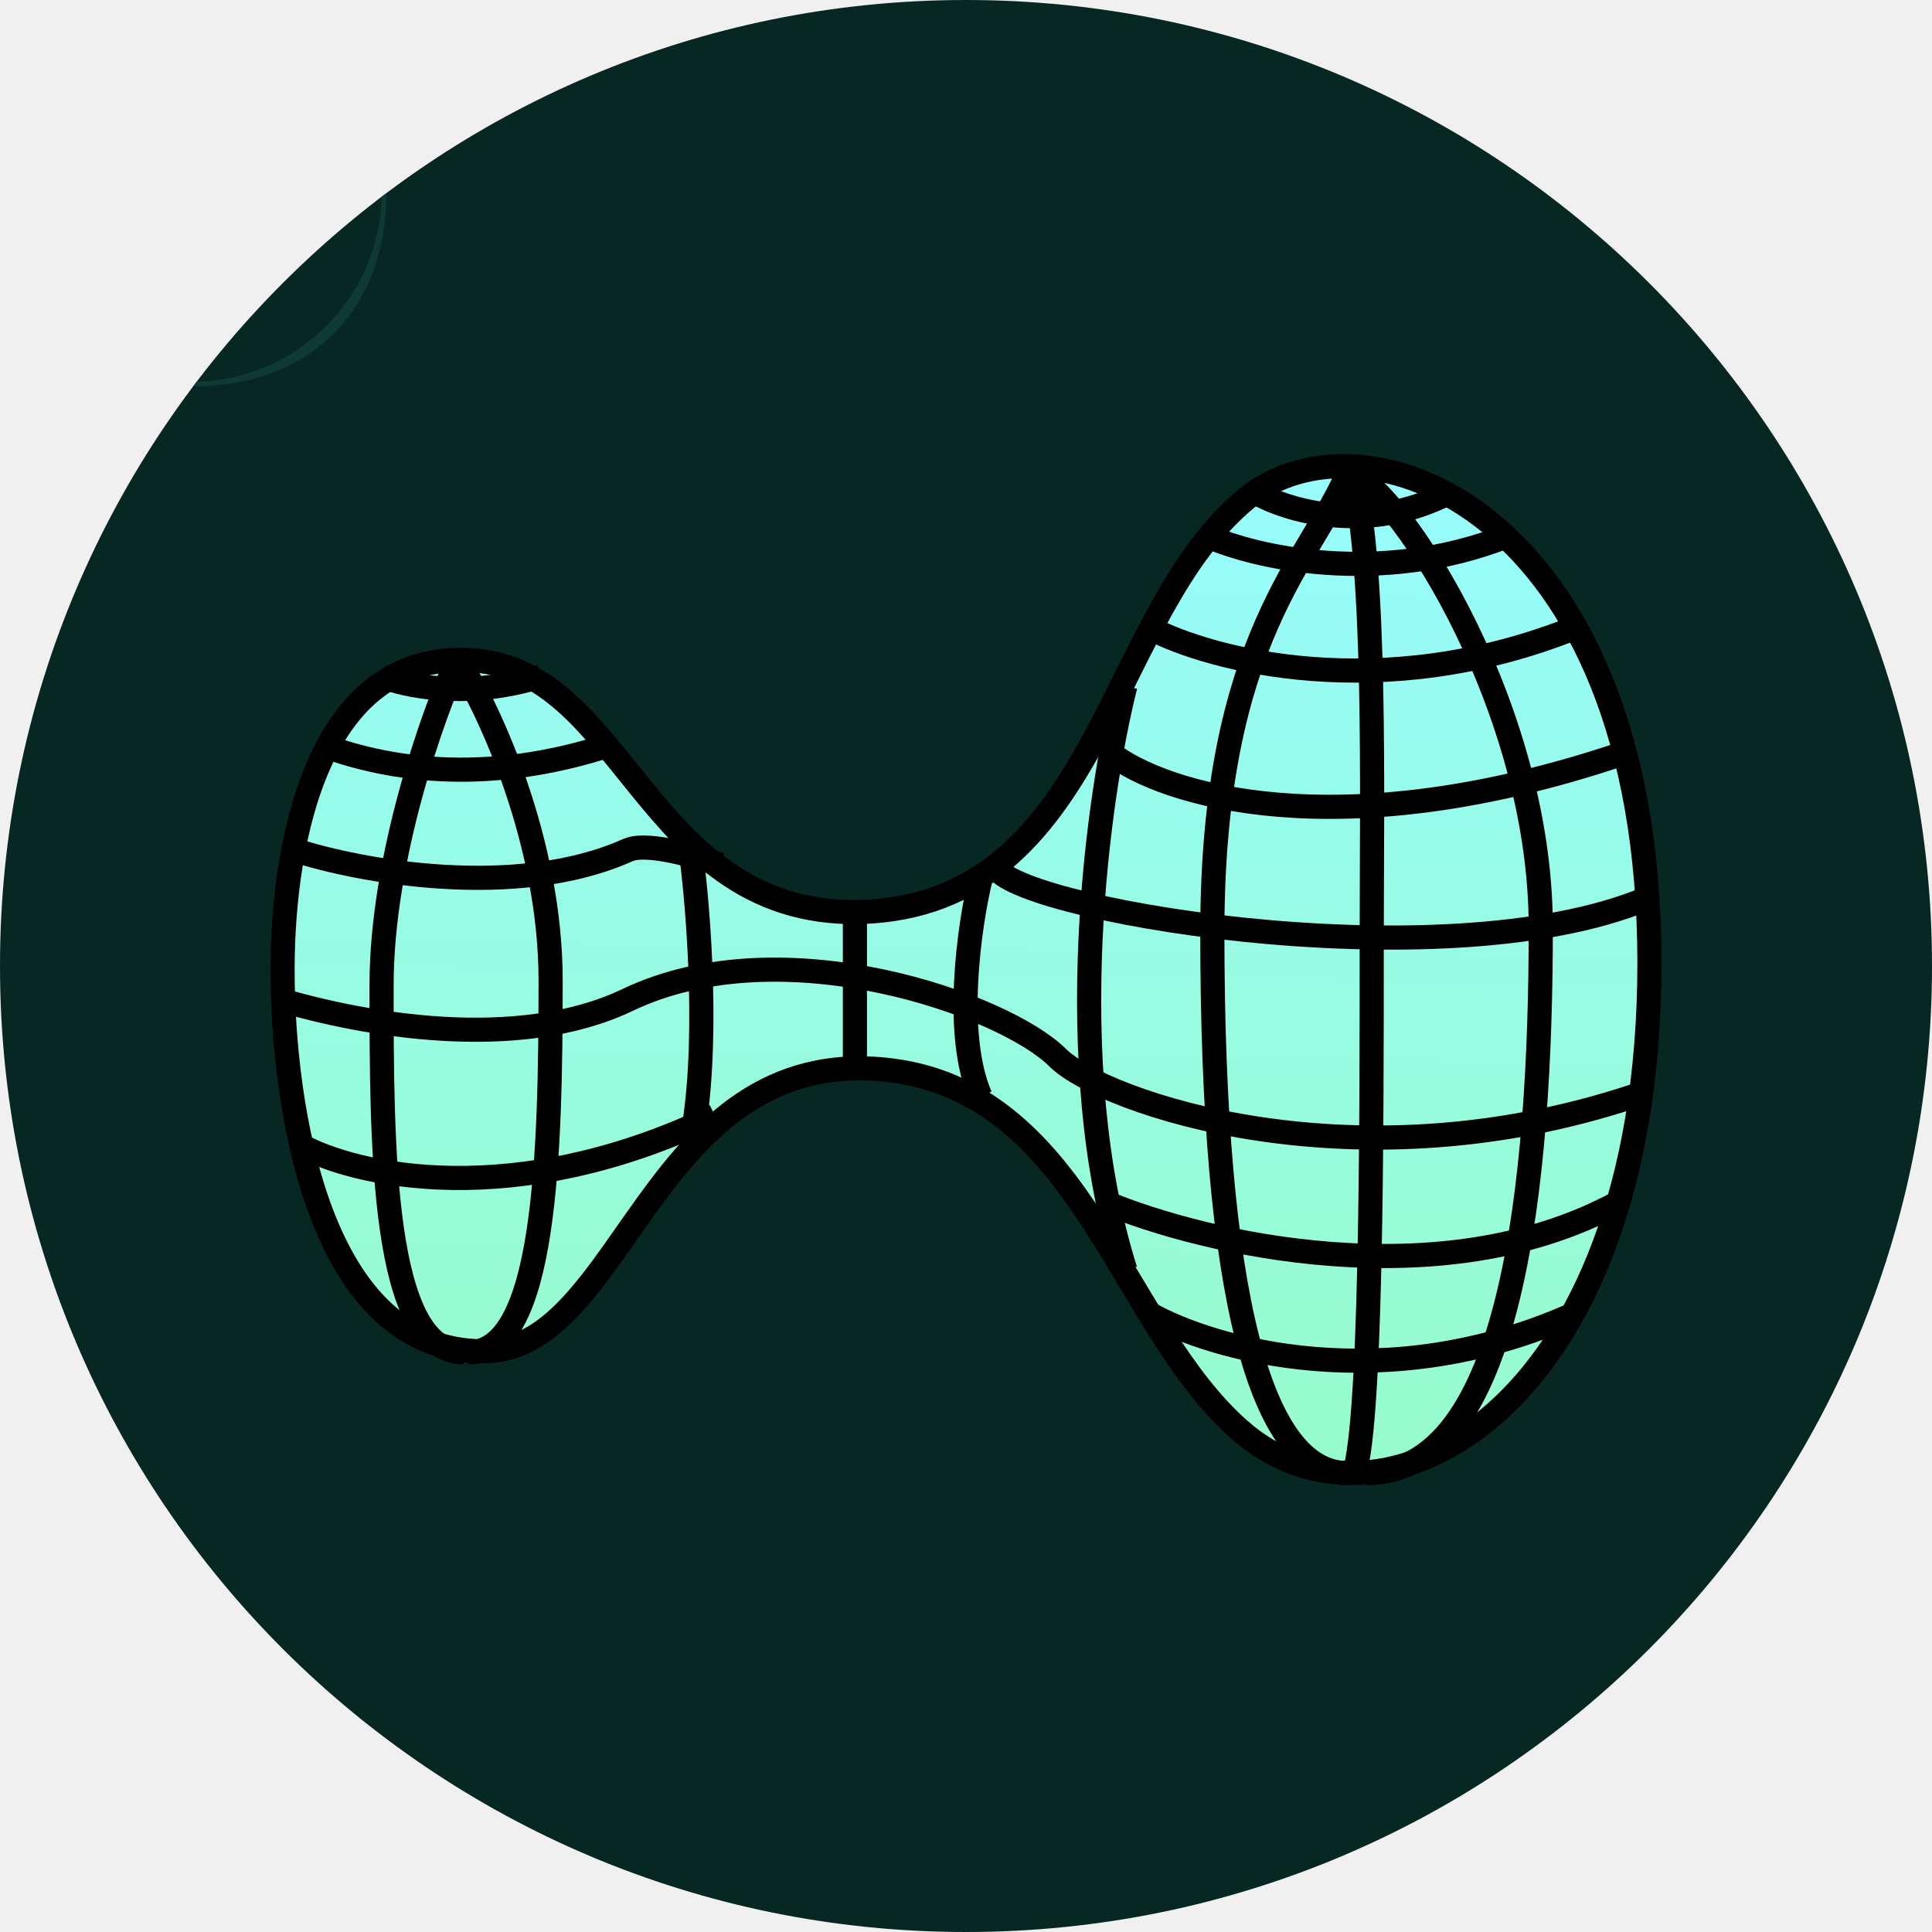
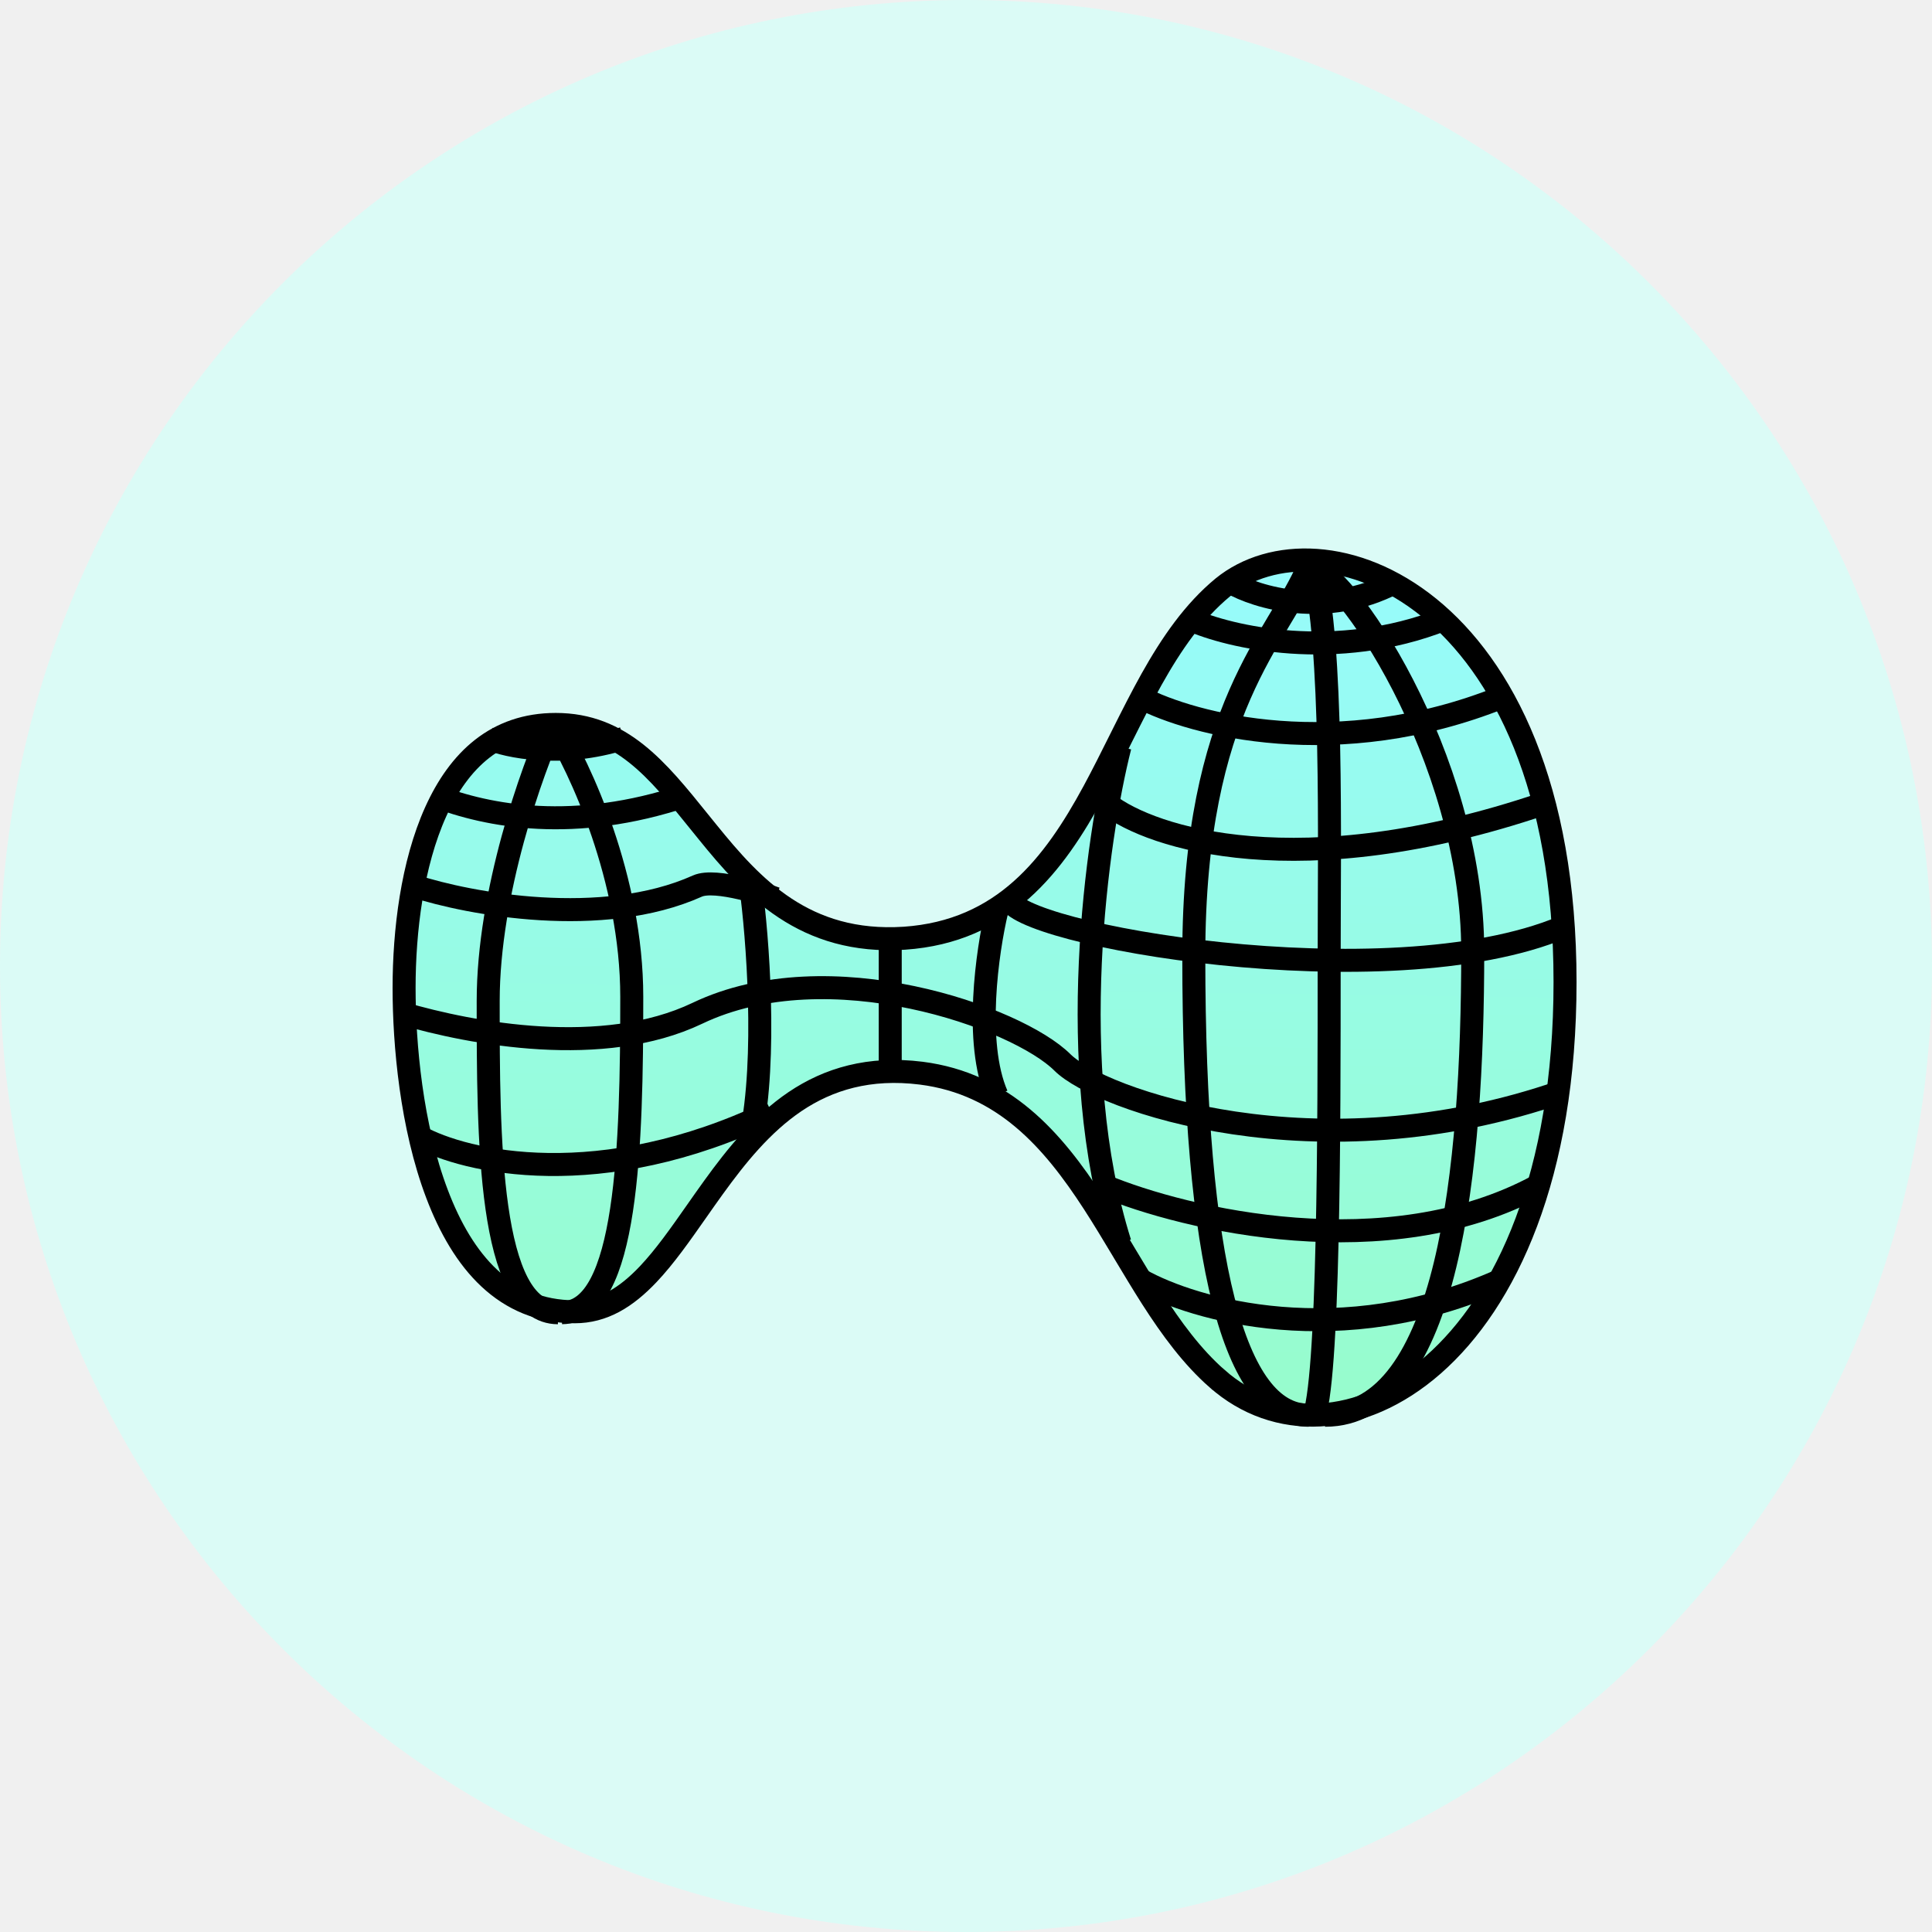
- <svg xmlns="http://www.w3.org/2000/svg" width="144" height="144" viewBox="0 0 200 200" fill="none">
-   <g clip-path="url(#clip0_50_7185)">
-     <path d="M200 100C200 155.229 155.229 200 100 200C44.771 200 0 155.229 0 100C0 44.771 44.771 0 100 0C155.229 0 200 44.771 200 100Z" fill="#072723" />
-     <path fill-rule="evenodd" clip-rule="evenodd" d="M20 39.5C30.7 39.5 39.5 30.7 39.5 20C39.5 9.302 30.7 0.5 20 0.5C9.302 0.5 0.5 9.302 0.5 20C0.5 30.7 9.302 39.5 20 39.5ZM20 40C32.1 40 40 32.1 40 20C40 7.9 32.1 0 20 0C7.9 0 0 7.9 0 20C0 32.1 7.9 40 20 40Z" fill="#0F3933" />
-   </g>
+ <svg xmlns="http://www.w3.org/2000/svg" width="32" height="32" viewBox="0 0 32 32" fill="none">
+   <circle cx="16" cy="16" r="16" fill="rgb(219 251 246)" />
+   <path d="M20.16 22.835L20.159 22.835C19.748 22.474 19.404 22.008 19.077 21.497C18.922 21.254 18.772 21.003 18.62 20.75L18.597 20.711C18.438 20.446 18.277 20.177 18.109 19.918C17.438 18.884 16.628 17.949 15.258 17.775C14.396 17.667 13.722 17.873 13.168 18.246C12.621 18.616 12.196 19.144 11.819 19.666C11.721 19.801 11.627 19.936 11.535 20.067C11.265 20.452 11.013 20.812 10.737 21.104C10.371 21.49 9.991 21.727 9.518 21.727C8.368 21.727 7.663 20.898 7.238 19.774C6.813 18.654 6.693 17.294 6.693 16.365C6.693 15.417 6.827 14.31 7.216 13.447C7.602 12.591 8.223 11.999 9.205 11.999C10.285 11.999 10.886 12.746 11.579 13.607C11.626 13.665 11.672 13.723 11.72 13.781C12.461 14.696 13.326 15.645 14.977 15.54H14.978C16.624 15.427 17.455 14.328 18.116 13.108C18.266 12.83 18.41 12.542 18.552 12.257L18.593 12.175C18.75 11.861 18.906 11.552 19.072 11.254C19.405 10.659 19.774 10.125 20.254 9.729C21.056 9.075 22.451 9.077 23.672 10.067C24.887 11.053 25.922 13.023 25.922 16.266C25.922 19.469 24.942 21.551 23.739 22.606C22.54 23.657 21.126 23.692 20.16 22.835Z" fill="url(#paint0_linear_3660_3727)" stroke="black" stroke-width="0.381" />
+   <path d="M8.086 12.23C8.403 12.366 9.295 12.556 10.328 12.23M7.203 13.181C8.086 13.521 9.513 13.793 11.347 13.181M6.863 14.676C7.769 14.971 9.975 15.383 11.551 14.676C11.854 14.54 12.729 14.835 12.842 14.88M6.659 16.783C7.814 17.122 9.989 17.53 11.551 16.783C13.728 15.742 16.852 16.852 17.598 17.598C18.21 18.209 21.811 19.5 25.888 18.073" stroke="black" stroke-width="0.381" />
+   <path d="M12.435 14.676C12.548 15.514 12.706 17.516 12.435 18.821M14.745 15.559V17.734M16.511 15.084C16.353 15.741 16.131 17.272 16.511 18.141M18.55 12.366C18.165 13.884 17.626 17.652 18.55 20.587M21.675 9.376C21.177 10.577 19.773 11.687 19.773 15.831C19.773 20.927 20.452 23.441 21.675 23.441M21.743 9.376C22.083 10.69 22.015 13.847 22.015 15.967C22.015 18.617 22.015 22.966 21.743 23.509" stroke="black" stroke-width="0.381" />
+   <path d="M21.675 9.376C22.218 9.376 24.393 12.502 24.393 15.763C24.393 19.364 23.985 23.441 21.947 23.441" stroke="black" stroke-width="0.381" />
+   <path d="M20.384 9.648C20.814 9.897 21.96 10.245 23.102 9.648M19.704 10.259C20.361 10.554 22.123 10.966 23.917 10.259M18.889 11.55C19.75 12.003 22.151 12.637 24.868 11.55M18.346 13.317C19.07 13.883 21.525 14.676 25.548 13.317M16.715 14.879C16.76 15.468 22.966 16.578 25.887 15.355M18.278 19.636C19.637 20.202 22.979 20.994 25.48 19.636M18.889 21.198C19.772 21.697 22.205 22.394 24.868 21.198M6.931 18.82C7.701 19.251 9.947 19.771 12.774 18.413" stroke="black" stroke-width="0.381" />
+   <path d="M9.173 11.959C8.811 12.752 8.086 14.786 8.086 16.579C8.086 18.822 8.086 21.743 9.241 21.743" stroke="black" stroke-width="0.381" />
+   <path d="M9.173 12.026C9.603 12.706 10.464 14.554 10.464 16.511C10.464 18.957 10.396 21.742 9.309 21.742" stroke="black" stroke-width="0.381" />
  <defs>
-     <clipPath id="clip0_50_7185">
-       <rect width="200" height="200" rx="100" fill="white" />
-     </clipPath>
+     <linearGradient id="paint0_linear_3660_3727" x1="15.017" y1="23.645" x2="15.22" y2="9.104" gradientUnits="userSpaceOnUse">
+       <stop stop-color="#97FCCB" />
+       <stop offset="1" stop-color="#97FBFC" />
+     </linearGradient>
  </defs>
-   <g transform="translate(28,28)">
-     <path d="M100.345 120.044L100.34 120.041C97.314 117.384 94.785 113.957 92.38 110.195C91.237 108.407 90.132 106.562 89.016 104.697L88.846 104.412C87.676 102.457 86.491 100.484 85.253 98.576C80.317 90.965 74.355 84.082 64.273 82.805L64.272 82.805C57.93 82.008 52.975 83.527 48.898 86.274C44.867 88.99 41.741 92.876 38.968 96.72C38.249 97.716 37.557 98.704 36.88 99.67C34.896 102.502 33.039 105.152 31.005 107.302C28.317 110.142 25.517 111.883 22.033 111.883C13.576 111.883 8.384 105.788 5.255 97.519C2.133 89.271 1.25 79.266 1.25 72.431C1.25 65.451 2.235 57.308 5.095 50.959C7.934 44.655 12.51 40.304 19.736 40.304C27.677 40.304 32.1 45.796 37.205 52.135C37.546 52.559 37.891 52.987 38.24 53.417C43.695 60.145 50.059 67.13 62.212 66.355L62.218 66.354C74.331 65.523 80.443 57.44 85.304 48.465C86.413 46.416 87.469 44.299 88.516 42.199C88.617 41.996 88.718 41.794 88.819 41.592C89.97 39.286 91.118 37.007 92.342 34.819C94.795 30.438 97.51 26.508 101.04 23.593C106.94 18.781 117.206 18.794 126.192 26.083C135.135 33.337 142.75 47.836 142.75 71.699C142.75 95.273 135.537 110.595 126.69 118.353C117.864 126.093 107.458 126.347 100.345 120.044Z" fill="url(#paint0_linear_26_80)" stroke="black" stroke-width="2.5" />
-     <path d="M11.5 42C13.833 43 20.4 44.4 28 42" stroke="black" stroke-width="2.5" />
-     <path d="M5 49C11.5 51.5 22 53.5 35.5 49" stroke="black" stroke-width="2.5" />
-     <path d="M2.5 60C9.167 62.167 25.4 65.2 37 60C39.231 59 45.667 61.167 46.5 61.5" stroke="black" stroke-width="2.5" />
-     <path d="M1 75.5C9.5 78 25.5 81 37 75.5C53.018 67.839 76.011 76.011 81.5 81.5C86 86 112.5 95.5 142.5 85" stroke="black" stroke-width="2.5" />
-     <path d="M43.5 60C44.333 66.167 45.5 80.9 43.5 90.5" stroke="black" stroke-width="2.5" />
-     <path d="M60.5 66.5V82.5" stroke="black" stroke-width="2.5" />
-     <path d="M73.5 63C72.333 67.833 70.7 79.1 73.5 85.5" stroke="black" stroke-width="2.5" />
-     <path d="M88.5 43C85.667 54.167 81.7 81.9 88.5 103.5" stroke="black" stroke-width="2.5" />
-     <path d="M111.5 21C107.833 29.833 97.5 38 97.5 68.5C97.5 106 102.5 124.5 111.5 124.5" stroke="black" stroke-width="2.5" />
-     <path d="M112 21C114.5 30.667 114 53.9 114 69.5C114 89 114 121 112 125" stroke="black" stroke-width="2.5" />
-     <path d="M111.5 21C115.5 21 131.5 44 131.5 68C131.5 94.5 128.5 124.5 113.5 124.5" stroke="black" stroke-width="2.5" />
-     <path d="M102 23C105.167 24.833 113.6 27.4 122 23" stroke="black" stroke-width="2.5" />
-     <path d="M97 27.5C101.833 29.667 114.8 32.7 128 27.5" stroke="black" stroke-width="2.5" />
-     <path d="M91 37C97.333 40.333 115 45 135 37" stroke="black" stroke-width="2.5" />
-     <path d="M87 50C92.333 54.167 110.4 60 140 50" stroke="black" stroke-width="2.5" />
-     <path d="M75 61.5C75.333 65.833 121 74 142.5 65" stroke="black" stroke-width="2.5" />
-     <path d="M86.5 96.5C96.5 100.667 121.1 106.5 139.5 96.5" stroke="black" stroke-width="2.5" />
-     <path d="M91 108C97.5 111.667 115.4 116.8 135 108" stroke="black" stroke-width="2.5" />
-     <path d="M3 90.5C8.667 93.667 25.2 97.5 46 87.5" stroke="black" stroke-width="2.5" />
-     <path d="M19.5 40C16.833 45.833 11.5 60.8 11.5 74C11.5 90.5 11.5 112 20 112" stroke="black" stroke-width="2.5" />
-     <path d="M19.5 40.5C22.667 45.5 29 59.1 29 73.5C29 91.5 28.5 112 20.5 112" stroke="black" stroke-width="2.5" />
-     <defs>
-       <linearGradient id="paint0_linear_26_80" x1="62.5" y1="126" x2="64" y2="19" gradientUnits="userSpaceOnUse">
-         <stop stop-color="#97FCCB" />
-         <stop offset="1" stop-color="#97FBFC" />
-       </linearGradient>
-     </defs>
-   </g>
</svg>
